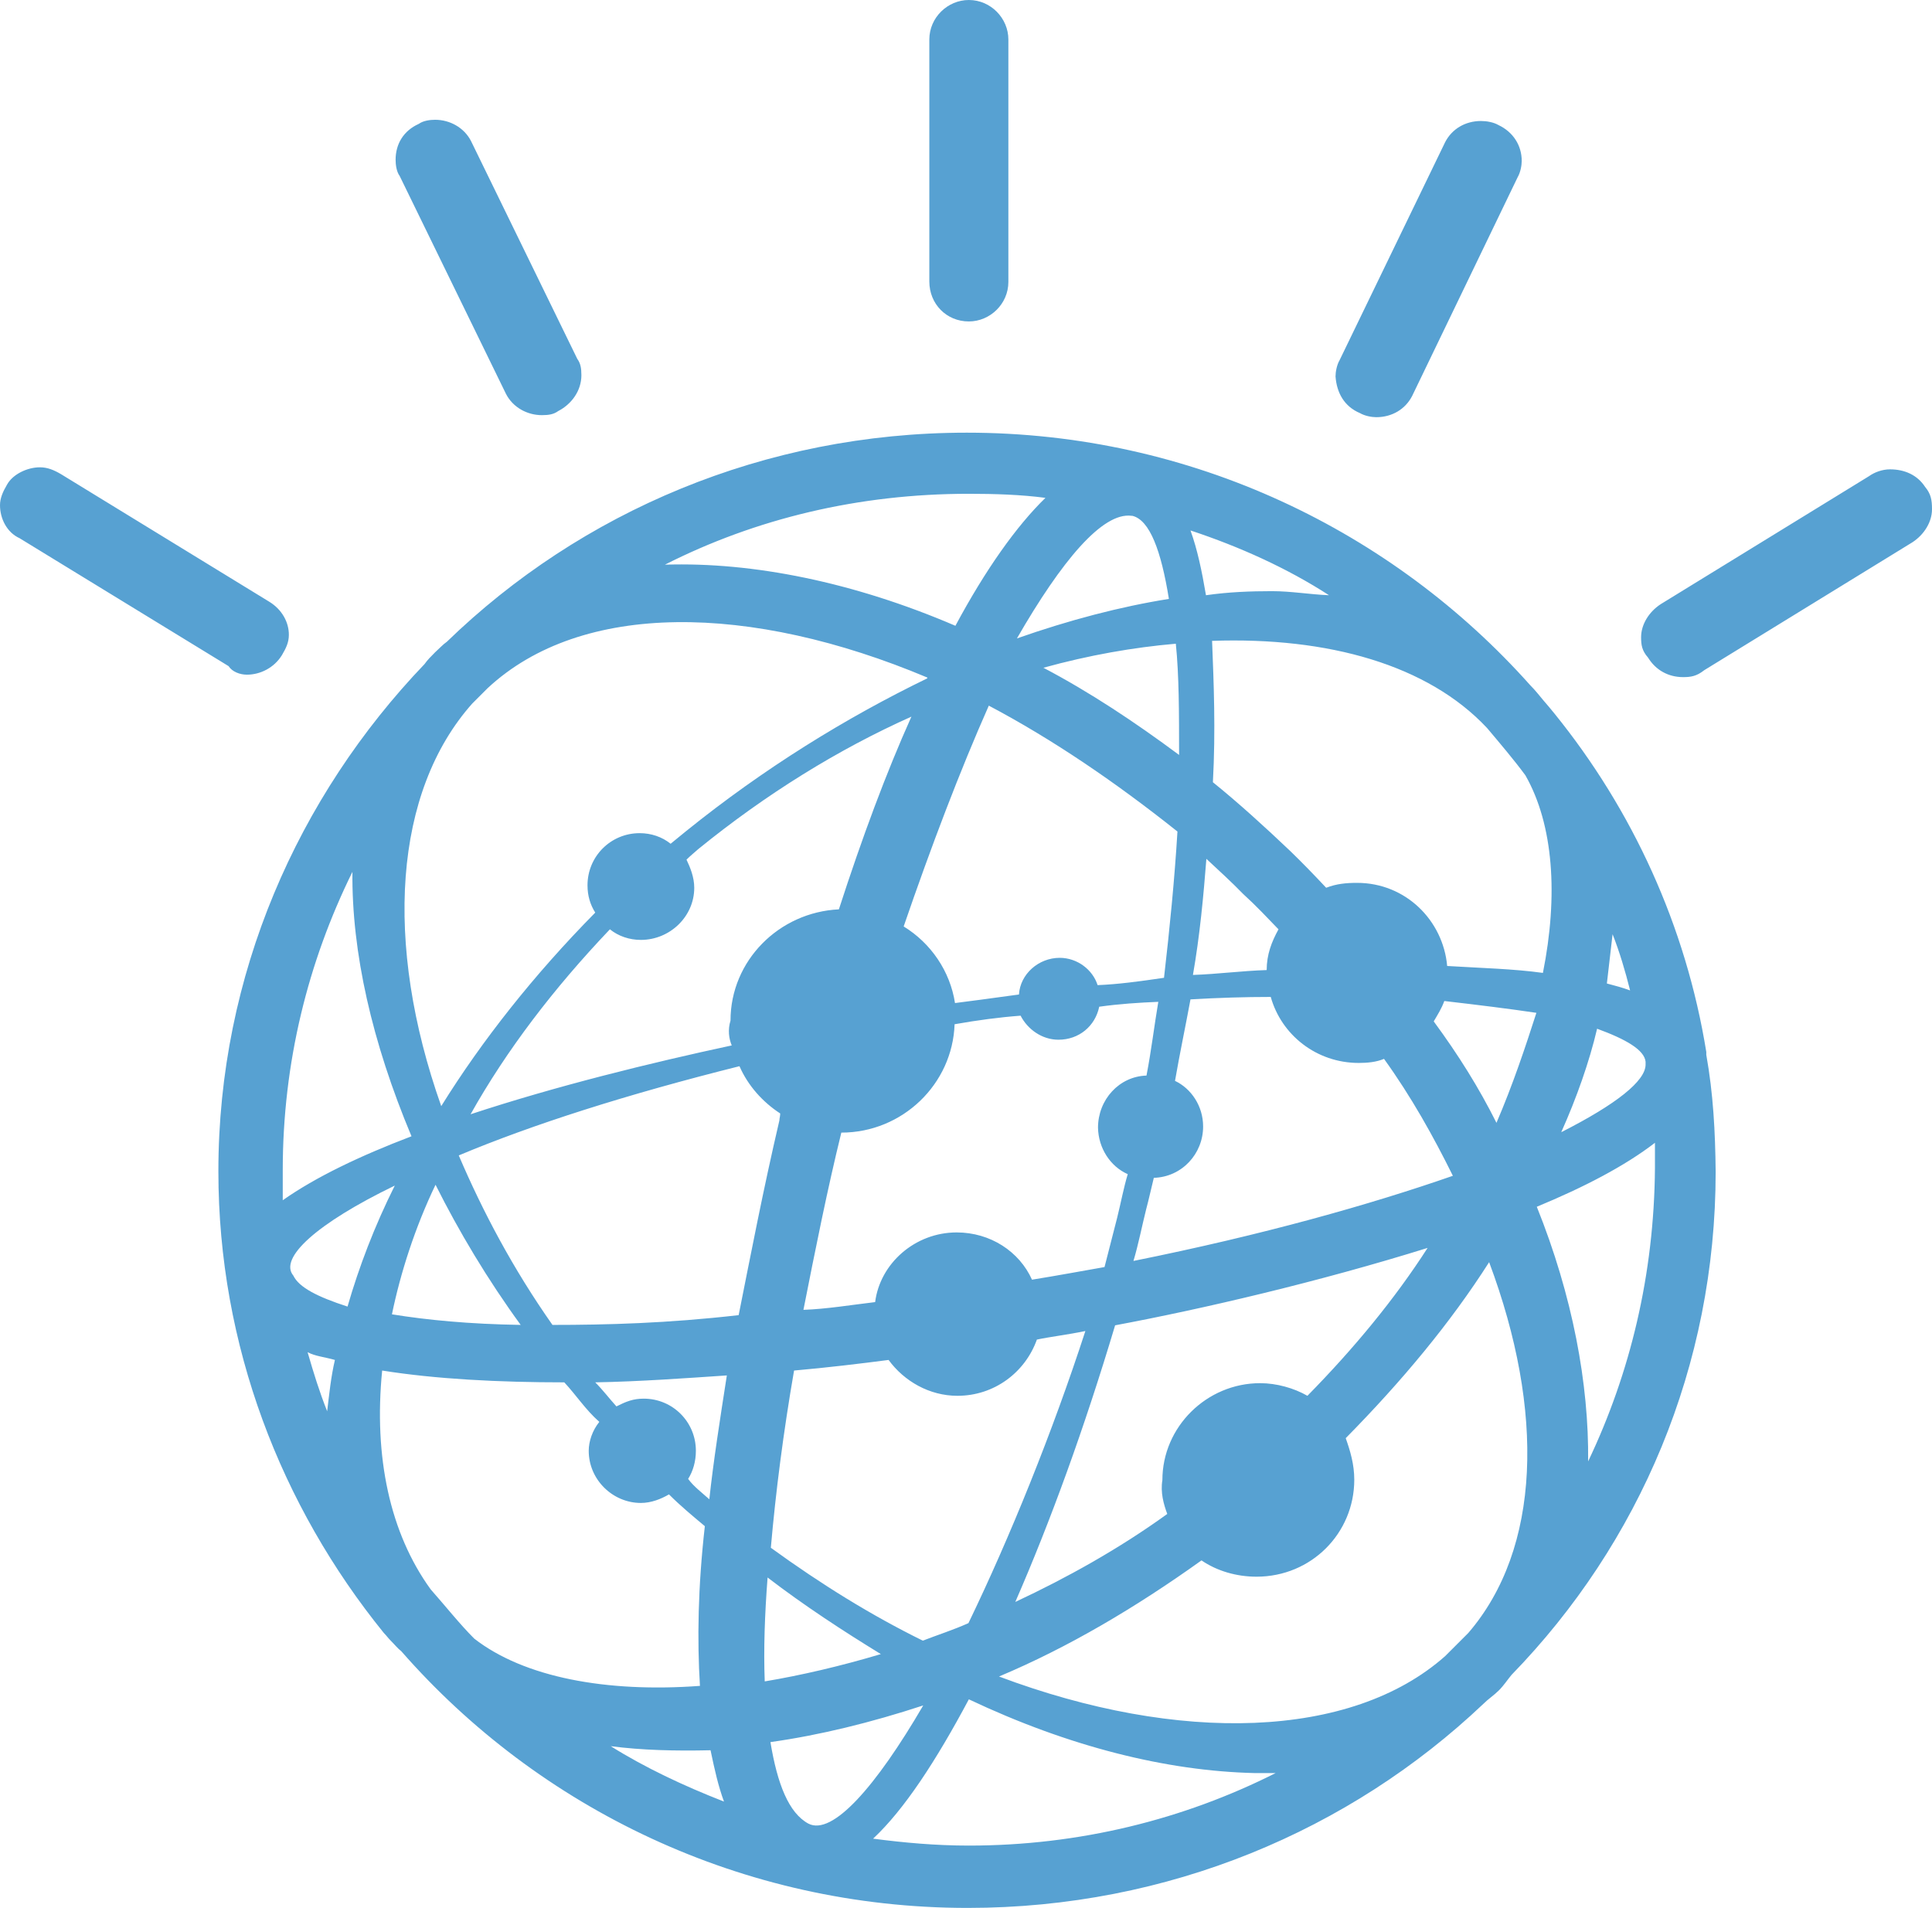
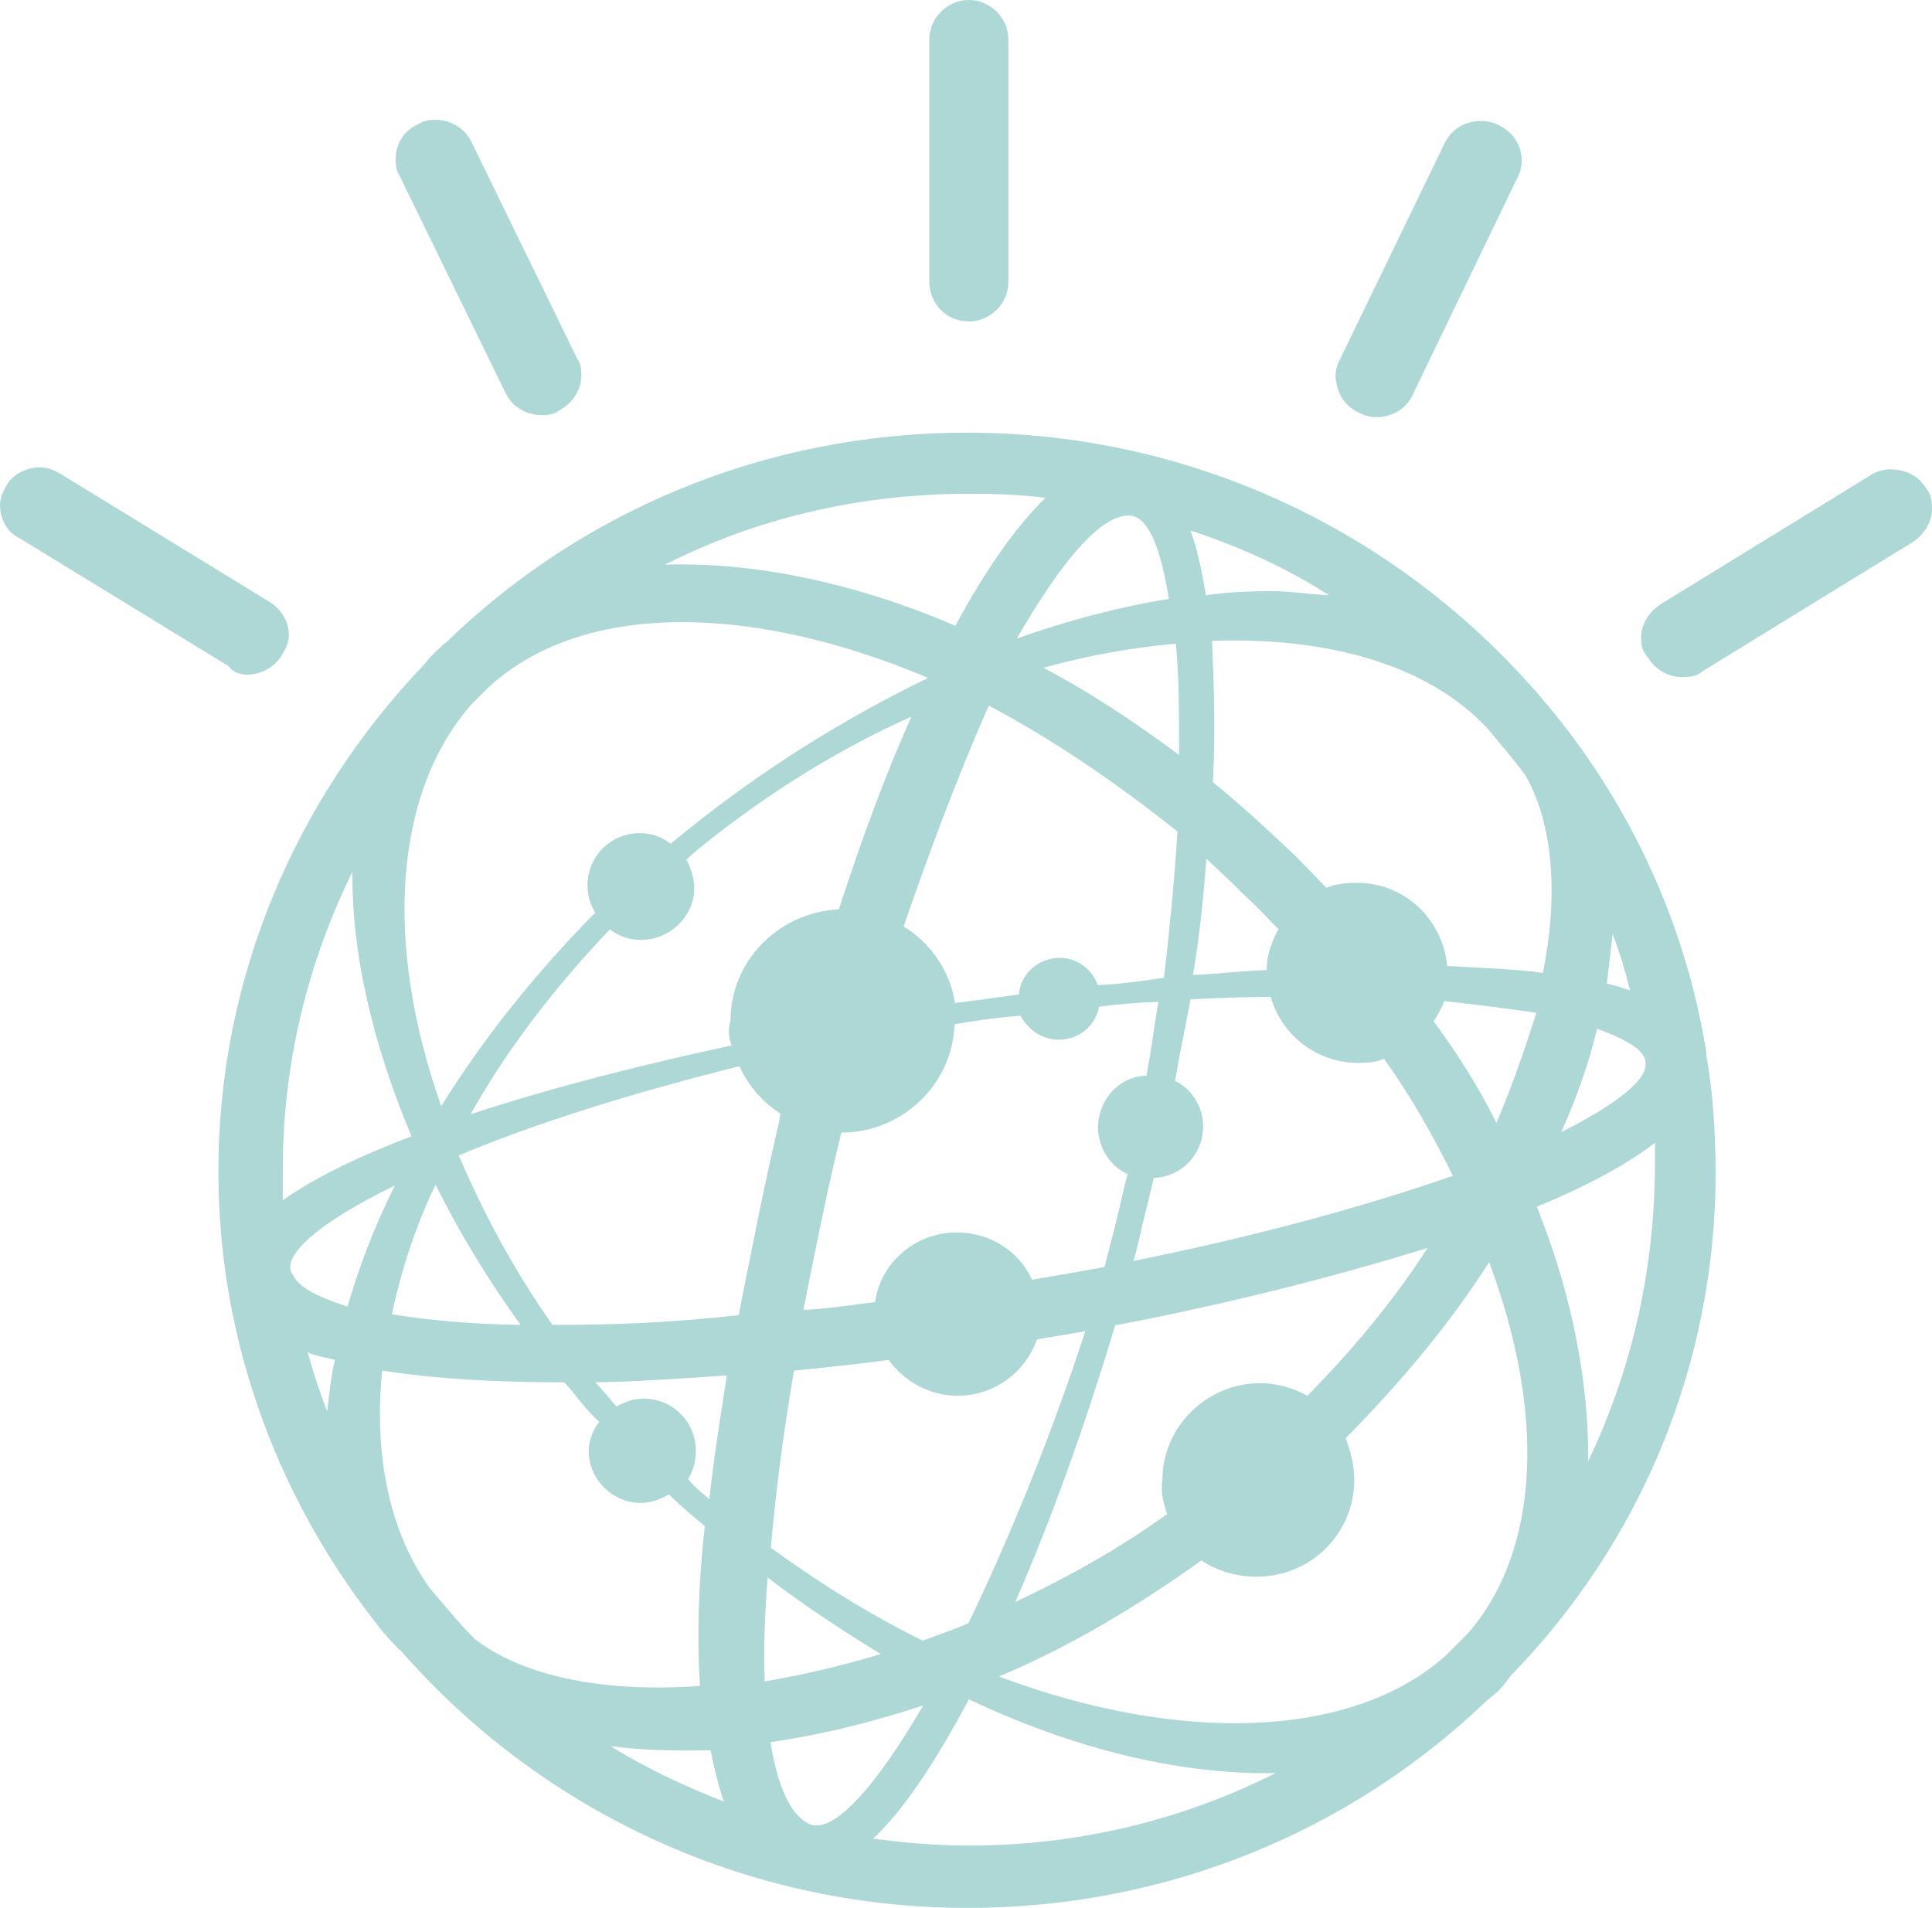
<svg xmlns="http://www.w3.org/2000/svg" version="1.1" id="Layer_1" x="0px" y="0px" viewBox="0 0 474.2 468.2" style="enable-background:new 0 0 474.2 468.2;" xml:space="preserve">
  <style type="text/css">
- 	.st0{opacity:0.7;fill:#1079BF;}
+ 	.st0{opacity:0.7;fill:#8AC8C4;enable-background:new    ;}
</style>
-   <path id="XMLID_2_" class="st0" d="M237.8,78.9c5.2,0,9.7-4.3,9.7-9.7V9.7c0-5.2-4.3-9.7-9.7-9.7c-5.2,0-9.7,4.3-9.7,9.7v59.4  C228.1,74.6,232.3,78.9,237.8,78.9 M333.8,101.4c1.2,0.7,2.9,1,4,1c3.8,0,7.1-1.9,8.8-5.2l25.9-53.7c0.7-1.2,1-2.9,1-4  c0-3.8-2.1-7.1-5.7-8.8c-1.2-0.7-2.9-1-4.3-1c-3.8,0-7.1,1.9-8.8,5.2l-25.9,53.5c-0.7,1.2-1,2.9-1,4  C328.1,96.5,330,99.8,333.8,101.4 M124.2,96.7c1.7,3.3,5.2,5.2,8.8,5.2c1.7,0,2.9-0.2,4-1c3.3-1.7,5.7-5,5.7-8.8c0-1.7-0.2-2.9-1-4  l-26.1-53.5c-1.7-3.3-5.2-5.2-8.8-5.2c-1.2,0-2.9,0.2-4,1c-3.8,1.7-5.7,5-5.7,8.8c0,1.2,0.2,2.9,1,4L124.2,96.7z M472.5,119.5  c-1.9-2.9-5-4.3-8.6-4.3c-1.9,0-3.8,0.7-5.2,1.7l-51.1,31.4c-2.9,1.9-4.8,5-4.8,8.1c0,1.9,0.2,3.3,1.7,5c1.9,3.1,5,4.8,8.6,4.8  c1.9,0,3.3-0.2,5.2-1.7l51.1-31.4c2.9-1.9,4.8-5,4.8-8.1C474.2,122.6,473.9,121.2,472.5,119.5 M60.6,165.6c3.3,0,6.7-1.7,8.6-4.8  c1-1.7,1.7-3.1,1.7-5c0-3.1-1.7-6.2-4.8-8.1L15,116.4c-1.7-1-3.3-1.7-5.2-1.7c-3.1,0-6.7,1.7-8.1,4.3c-1,1.7-1.7,3.3-1.7,5  c0,3.3,1.7,6.7,4.8,8.1l51.3,31.4C57,164.9,58.9,165.6,60.6,165.6 M389.8,358.7c0.2-19-3.8-40.6-12.6-62.5c11.6-4.8,21.6-10,29-15.7  v6.2C406,312.9,400.1,337.1,389.8,358.7 M367.3,275.6c-4.3-8.6-9.3-16.6-15.4-24.9c1-1.7,1.9-3.1,2.6-5c8.6,1,15.9,1.9,22.6,2.9  C374.4,257,371.3,266.3,367.3,275.6 M360.4,400.8l-5.7,5.7c-23,20.4-65.3,21.6-109.5,5c16.9-7.1,33.5-16.9,49.7-28.5  c3.8,2.6,8.6,4,13.5,4c13.5,0,24-10.7,24-23.8c0-3.8-1-7.1-2.1-10.2c13.8-14,25.7-28.3,35.2-43.2  C379.2,346.4,378.2,380.1,360.4,400.8 M237.8,453c-8.1,0-15.9-0.7-23.5-1.7c7.6-7.1,15.4-19,23.5-34.2  c24.5,11.6,48.5,17.6,70.1,18.1h5.2C290.5,446.6,264.9,453,237.8,453 M198.4,447.6c-4.8-2.6-7.6-9.7-9.3-20  c12.1-1.7,24.7-4.8,37.5-9C215,438.5,204.3,450.7,198.4,447.6 M188.4,387.2c9,6.9,18.5,13.1,27.8,18.8c-9.7,2.9-19.5,5.2-28.5,6.7  C187.4,404.8,187.7,396.3,188.4,387.2 M135.6,325.2c-9.7-13.8-17.1-27.8-23-41.6c18.1-7.6,41.3-15,68.9-21.9  c2.1,4.8,5.7,8.8,10,11.6c0,0.7-0.2,1.2-0.2,1.7c-4,17.1-7.1,33.3-10,47.8C163.9,324.8,149,325.2,135.6,325.2 M174.1,368  c-1.9-1.7-3.8-3.1-5.2-5c1.2-1.9,1.9-4.3,1.9-6.9c0-7.1-5.7-12.8-12.8-12.8c-2.6,0-4.3,0.7-6.7,1.9c-1.9-2.1-3.3-4-5.2-5.9  c10.9-0.2,21.9-1,32.3-1.7C176.7,348.5,175.1,358.7,174.1,368 M149.9,428.6c7.6,1,15.9,1.2,24.5,1c1,4.8,1.9,8.8,3.3,12.6  C167.7,438.3,158.2,433.8,149.9,428.6 M105.7,390.1c-10-13.8-14-32.5-11.9-53.7c13.1,2.1,28.7,2.9,44.7,2.9c2.9,3.1,5.2,6.7,8.6,9.7  c-1.7,2.1-2.6,4.8-2.6,7.1c0,7.1,5.9,12.8,12.8,12.8c2.6,0,5-1,6.9-2.1c2.9,2.9,5.7,5.2,8.8,7.8c-1.7,15-1.9,28-1.2,39.2  c-23,1.7-43.2-2.1-55.4-11.6C112.8,398.6,109.5,394.4,105.7,390.1 M72,313.1c-3.6-4.3,5.7-12.8,24.9-22.1c-5,10-8.8,20-11.6,29.7  C77.9,318.3,73.4,316,72,313.1 M80.3,346.4c-1.9-4.8-3.3-9.3-4.8-14.5c1.9,1,4.3,1.2,6.7,1.9C81.2,338.1,80.8,342.3,80.3,346.4   M69.4,287.2c0-26.4,6.2-51.1,17.1-73.2c-0.2,19.7,4.8,41.8,14.5,64.9c-12.6,4.8-23.5,10-31.6,15.7L69.4,287.2 M127.8,325.2  c-12.6-0.2-23-1.2-31.6-2.6c2.1-10.2,5.7-21.4,10.7-31.8C112.6,302.2,119.7,314.1,127.8,325.2 M115.9,172.7l3.8-3.8  c23-21.4,64.4-20.9,107.9-2.6v0.2c-20,9.7-40.1,22.1-59.2,37.5c-1.2,1-2.6,2.1-3.8,3.1c-2.1-1.7-4.8-2.6-7.6-2.6  c-7.1,0-12.8,5.7-12.8,12.8c0,2.6,0.7,4.8,1.9,6.7c-15,15.2-27.8,31.4-37.8,47.5C94.1,231.4,96.7,194.3,115.9,172.7 M237.8,121.2  c6.2,0,12.8,0.2,18.8,1c-7.1,6.9-14.7,17.6-22.1,31.4c-24.9-10.7-49.7-15.7-71.3-15C185.5,127.3,210.7,121.2,237.8,121.2   M277.7,126.6h0.2c4.3,1,7.1,8.6,9,20.4c-11.9,1.9-24.5,5.2-37.3,9.7C260.6,137.6,270.6,125.7,277.7,126.6 M289.4,185.3  c-10.9-8.1-21.9-15.4-33.3-21.4c11.2-3.1,22.1-5,32.5-5.9C289.4,165.8,289.4,175.1,289.4,185.3 M218.1,333.8  c3.8,5.2,10,8.8,16.9,8.8c9,0,16.6-5.7,19.5-13.8c3.3-0.7,7.6-1.2,11.9-2.1c-8.1,24.9-18.5,50.6-28.7,71.7  c-3.8,1.7-7.6,2.9-11.2,4.3c-12.6-6.2-24.9-13.8-37.3-22.8c1.2-13.8,3.1-28.5,5.7-43.5C202.9,335.7,211.2,334.7,218.1,333.8   M269.4,241.8c-1.2-3.8-5-6.7-9.3-6.7c-5.2,0-9.7,4-10,9c-7.1,1-12.6,1.7-15.7,2.1c-1.2-7.8-5.9-14.7-12.6-18.8  c6.7-19.5,13.8-38.2,20.9-54.2c15.7,8.3,31.1,18.8,46.3,30.9c-0.7,11.6-1.9,23.8-3.3,35.9C279.6,240.9,274.4,241.6,269.4,241.8   M276.8,288.2c-1,3.3-1.7,7.1-2.6,10.7c-1,4-2.1,8.1-3.1,12.1c-5.7,1-11.6,2.1-17.8,3.1c-3.1-6.9-10.2-11.6-18.5-11.6  c-10.2,0-18.8,7.6-20,17.1c-5.9,0.7-11.9,1.7-17.6,1.9c2.9-14.7,5.9-29.7,9.3-43.5c15,0,27.3-11.9,27.8-26.6  c5.7-1,10.9-1.7,16.2-2.1c1.7,3.3,5.2,5.9,9.3,5.9c5,0,9-3.3,10-8.1c5-0.7,9.7-1,14.5-1.2c-1,5.9-1.7,11.9-2.9,18.1  c-6.7,0.2-11.9,5.9-11.9,12.8C269.6,281.8,272.5,286.3,276.8,288.2 M179.6,256.6c-20,4.3-43.2,10-64.1,16.9  c8.8-15.7,20.4-30.9,34.2-45.4c2.1,1.7,4.8,2.6,7.6,2.6c7.1,0,13.1-5.7,13.1-12.8c0-2.6-1-5-1.9-6.9c1-1,1.9-1.7,2.9-2.6  c16.6-13.5,34.4-24.5,52.3-32.5c-6.2,13.8-12.1,29.7-17.8,47.3c-14.7,0.7-26.6,12.6-26.6,27.3C178.6,252.8,178.9,254.9,179.6,256.6   M286.5,371.6c-11.9,8.6-24.7,15.7-37.3,21.6c8.6-19.7,16.9-42.5,24.5-67.9c21.4-4,50.1-10.7,76.7-19c-8.1,12.6-18.1,24.7-29.5,36.3  c-3.3-1.9-7.6-3.1-11.6-3.1c-13.1,0-24,10.7-24,23.8C284.8,366.3,285.6,369.2,286.5,371.6 M311.9,244.7c2.6,9.3,11.2,16.2,21.6,16.2  c2.1,0,4.3-0.2,6.2-1c6.7,9.3,12.1,19,16.9,28.7c-20.4,7.1-46.6,14.5-78.4,20.9c1.2-4,2.1-8.6,3.1-12.6c0.7-2.6,1.2-5,1.9-7.8  c6.9-0.2,12.1-5.9,12.1-12.6c0-5-2.9-9.3-6.9-11.2c1.2-6.9,2.6-13.5,3.8-20C299.1,244.9,305.5,244.7,311.9,244.7 M326.2,146.1  c-4.8-0.2-9.3-1-14-1c-5.2,0-10.7,0.2-16.2,1c-1-5.9-2.1-11.2-3.8-15.9C304.3,134.2,316,139.5,326.2,146.1 M313.8,228.1  c-1.7,3.1-2.9,6.2-2.9,10c-6.2,0.2-12.1,1-18.1,1.2c1.7-9.7,2.6-19.5,3.3-28.5c3.1,2.9,6.2,5.7,9,8.6  C308.4,222.4,311,225.2,313.8,228.1 M374.4,190.3c6.9,12.1,8.1,29.5,4.3,48.5c-7.1-1-15.4-1.2-23.5-1.7c-1-11.2-10.2-20.4-22.1-20.4  c-2.6,0-5,0.2-7.6,1.2c-2.9-3.1-5.9-6.2-8.8-9c-6.2-5.9-12.8-11.9-19-16.9c0.7-12.8,0.2-24.5-0.2-34.7c28.5-1,53,5.9,67.5,21.4  C368.2,182.5,371.6,186.5,374.4,190.3 M392,252.5c7.1,2.6,11.6,5.2,11.9,8.1v0.7c0,4-7.1,9.7-20.7,16.6  C387,269.4,390.1,260.6,392,252.5 M395.8,229.3c1.7,4.3,3.1,9,4.3,13.8c-1.9-0.7-3.8-1.2-5.7-1.7L395.8,229.3 M418.8,258.9v-0.7  c-5-30.9-18.1-59.4-37.3-83.1c-1-1.2-1.7-2.1-2.6-3.1c-1-1.2-2.1-2.6-3.3-3.8c-33.7-37.8-83.1-62-138.3-62  c-49.7,0-94.8,19.5-127.6,51.3c-1,0.7-1.9,1.7-2.9,2.6c-1,1-1.9,1.9-2.6,2.9c-31.1,32.5-50.6,76.3-50.6,124.5  c0,42.8,15.4,82.2,40.6,113.3c0.7,0.7,1,1.2,1.7,1.9c1,1,1.7,1.9,2.6,2.6c33.7,38.5,83.6,63,139,63c49.2,0,93.8-19,126.6-50.1  c1.2-1.2,2.6-2.1,3.8-3.3c1.2-1.2,2.1-2.6,3.1-3.8c31.4-32.3,50.1-75.8,50.1-123.5C421,277.7,420.5,268.4,418.8,258.9" />
+   <path id="XMLID_2_" class="st0" d="M237.8,78.9c5.2,0,9.7-4.3,9.7-9.7V9.7c0-5.2-4.3-9.7-9.7-9.7c-5.2,0-9.7,4.3-9.7,9.7v59.4  C228.1,74.6,232.3,78.9,237.8,78.9 M333.8,101.4c1.2,0.7,2.9,1,4,1c3.8,0,7.1-1.9,8.8-5.2l25.9-53.7c0.7-1.2,1-2.9,1-4  c0-3.8-2.1-7.1-5.7-8.8c-1.2-0.7-2.9-1-4.3-1c-3.8,0-7.1,1.9-8.8,5.2l-25.9,53.5c-0.7,1.2-1,2.9-1,4  C328.1,96.5,330,99.8,333.8,101.4 M124.2,96.7c1.7,3.3,5.2,5.2,8.8,5.2c1.7,0,2.9-0.2,4-1c3.3-1.7,5.7-5,5.7-8.8c0-1.7-0.2-2.9-1-4  l-26.1-53.5c-1.7-3.3-5.2-5.2-8.8-5.2c-1.2,0-2.9,0.2-4,1c-3.8,1.7-5.7,5-5.7,8.8c0,1.2,0.2,2.9,1,4L124.2,96.7z M472.5,119.5  c-1.9-2.9-5-4.3-8.6-4.3c-1.9,0-3.8,0.7-5.2,1.7l-51.1,31.4c-2.9,1.9-4.8,5-4.8,8.1c0,1.9,0.2,3.3,1.7,5c1.9,3.1,5,4.8,8.6,4.8  c1.9,0,3.3-0.2,5.2-1.7l51.1-31.4c2.9-1.9,4.8-5,4.8-8.1C474.2,122.6,473.9,121.2,472.5,119.5 M60.6,165.6c3.3,0,6.7-1.7,8.6-4.8  c1-1.7,1.7-3.1,1.7-5c0-3.1-1.7-6.2-4.8-8.1L15,116.4c-1.7-1-3.3-1.7-5.2-1.7c-3.1,0-6.7,1.7-8.1,4.3c-1,1.7-1.7,3.3-1.7,5  c0,3.3,1.7,6.7,4.8,8.1l51.3,31.4C57,164.9,58.9,165.6,60.6,165.6 M389.8,358.7c0.2-19-3.8-40.6-12.6-62.5c11.6-4.8,21.6-10,29-15.7  v6.2C406,312.9,400.1,337.1,389.8,358.7 M367.3,275.6c-4.3-8.6-9.3-16.6-15.4-24.9c1-1.7,1.9-3.1,2.6-5c8.6,1,15.9,1.9,22.6,2.9  C374.4,257,371.3,266.3,367.3,275.6 M360.4,400.8l-5.7,5.7c-23,20.4-65.3,21.6-109.5,5c16.9-7.1,33.5-16.9,49.7-28.5  c3.8,2.6,8.6,4,13.5,4c13.5,0,24-10.7,24-23.8c0-3.8-1-7.1-2.1-10.2c13.8-14,25.7-28.3,35.2-43.2  C379.2,346.4,378.2,380.1,360.4,400.8 M237.8,453c-8.1,0-15.9-0.7-23.5-1.7c7.6-7.1,15.4-19,23.5-34.2  c24.5,11.6,48.5,17.6,70.1,18.1h5.2C290.5,446.6,264.9,453,237.8,453 M198.4,447.6c-4.8-2.6-7.6-9.7-9.3-20  c12.1-1.7,24.7-4.8,37.5-9C215,438.5,204.3,450.7,198.4,447.6 M188.4,387.2c9,6.9,18.5,13.1,27.8,18.8c-9.7,2.9-19.5,5.2-28.5,6.7  C187.4,404.8,187.7,396.3,188.4,387.2 M135.6,325.2c-9.7-13.8-17.1-27.8-23-41.6c18.1-7.6,41.3-15,68.9-21.9  c2.1,4.8,5.7,8.8,10,11.6c0,0.7-0.2,1.2-0.2,1.7c-4,17.1-7.1,33.3-10,47.8C163.9,324.8,149,325.2,135.6,325.2 M174.1,368  c-1.9-1.7-3.8-3.1-5.2-5c1.2-1.9,1.9-4.3,1.9-6.9c0-7.1-5.7-12.8-12.8-12.8c-2.6,0-4.3,0.7-6.7,1.9c-1.9-2.1-3.3-4-5.2-5.9  c10.9-0.2,21.9-1,32.3-1.7C176.7,348.5,175.1,358.7,174.1,368 M149.9,428.6c7.6,1,15.9,1.2,24.5,1c1,4.8,1.9,8.8,3.3,12.6  C167.7,438.3,158.2,433.8,149.9,428.6 M105.7,390.1c-10-13.8-14-32.5-11.9-53.7c13.1,2.1,28.7,2.9,44.7,2.9c2.9,3.1,5.2,6.7,8.6,9.7  c-1.7,2.1-2.6,4.8-2.6,7.1c0,7.1,5.9,12.8,12.8,12.8c2.6,0,5-1,6.9-2.1c2.9,2.9,5.7,5.2,8.8,7.8c-1.7,15-1.9,28-1.2,39.2  c-23,1.7-43.2-2.1-55.4-11.6C112.8,398.6,109.5,394.4,105.7,390.1 M72,313.1c-3.6-4.3,5.7-12.8,24.9-22.1c-5,10-8.8,20-11.6,29.7  C77.9,318.3,73.4,316,72,313.1 M80.3,346.4c-1.9-4.8-3.3-9.3-4.8-14.5c1.9,1,4.3,1.2,6.7,1.9C81.2,338.1,80.8,342.3,80.3,346.4   M69.4,287.2c0-26.4,6.2-51.1,17.1-73.2c-0.2,19.7,4.8,41.8,14.5,64.9c-12.6,4.8-23.5,10-31.6,15.7V287.2 M127.8,325.2  c-12.6-0.2-23-1.2-31.6-2.6c2.1-10.2,5.7-21.4,10.7-31.8C112.6,302.2,119.7,314.1,127.8,325.2 M115.9,172.7l3.8-3.8  c23-21.4,64.4-20.9,107.9-2.6v0.2c-20,9.7-40.1,22.1-59.2,37.5c-1.2,1-2.6,2.1-3.8,3.1c-2.1-1.7-4.8-2.6-7.6-2.6  c-7.1,0-12.8,5.7-12.8,12.8c0,2.6,0.7,4.8,1.9,6.7c-15,15.2-27.8,31.4-37.8,47.5C94.1,231.4,96.7,194.3,115.9,172.7 M237.8,121.2  c6.2,0,12.8,0.2,18.8,1c-7.1,6.9-14.7,17.6-22.1,31.4c-24.9-10.7-49.7-15.7-71.3-15C185.5,127.3,210.7,121.2,237.8,121.2   M277.7,126.6h0.2c4.3,1,7.1,8.6,9,20.4c-11.9,1.9-24.5,5.2-37.3,9.7C260.6,137.6,270.6,125.7,277.7,126.6 M289.4,185.3  c-10.9-8.1-21.9-15.4-33.3-21.4c11.2-3.1,22.1-5,32.5-5.9C289.4,165.8,289.4,175.1,289.4,185.3 M218.1,333.8  c3.8,5.2,10,8.8,16.9,8.8c9,0,16.6-5.7,19.5-13.8c3.3-0.7,7.6-1.2,11.9-2.1c-8.1,24.9-18.5,50.6-28.7,71.7  c-3.8,1.7-7.6,2.9-11.2,4.3c-12.6-6.2-24.9-13.8-37.3-22.8c1.2-13.8,3.1-28.5,5.7-43.5C202.9,335.7,211.2,334.7,218.1,333.8   M269.4,241.8c-1.2-3.8-5-6.7-9.3-6.7c-5.2,0-9.7,4-10,9c-7.1,1-12.6,1.7-15.7,2.1c-1.2-7.8-5.9-14.7-12.6-18.8  c6.7-19.5,13.8-38.2,20.9-54.2c15.7,8.3,31.1,18.8,46.3,30.9c-0.7,11.6-1.9,23.8-3.3,35.9C279.6,240.9,274.4,241.6,269.4,241.8   M276.8,288.2c-1,3.3-1.7,7.1-2.6,10.7c-1,4-2.1,8.1-3.1,12.1c-5.7,1-11.6,2.1-17.8,3.1c-3.1-6.9-10.2-11.6-18.5-11.6  c-10.2,0-18.8,7.6-20,17.1c-5.9,0.7-11.9,1.7-17.6,1.9c2.9-14.7,5.9-29.7,9.3-43.5c15,0,27.3-11.9,27.8-26.6  c5.7-1,10.9-1.7,16.2-2.1c1.7,3.3,5.2,5.9,9.3,5.9c5,0,9-3.3,10-8.1c5-0.7,9.7-1,14.5-1.2c-1,5.9-1.7,11.9-2.9,18.1  c-6.7,0.2-11.9,5.9-11.9,12.8C269.6,281.8,272.5,286.3,276.8,288.2 M179.6,256.6c-20,4.3-43.2,10-64.1,16.9  c8.8-15.7,20.4-30.9,34.2-45.4c2.1,1.7,4.8,2.6,7.6,2.6c7.1,0,13.1-5.7,13.1-12.8c0-2.6-1-5-1.9-6.9c1-1,1.9-1.7,2.9-2.6  c16.6-13.5,34.4-24.5,52.3-32.5c-6.2,13.8-12.1,29.7-17.8,47.3c-14.7,0.7-26.6,12.6-26.6,27.3C178.6,252.8,178.9,254.9,179.6,256.6   M286.5,371.6c-11.9,8.6-24.7,15.7-37.3,21.6c8.6-19.7,16.9-42.5,24.5-67.9c21.4-4,50.1-10.7,76.7-19c-8.1,12.6-18.1,24.7-29.5,36.3  c-3.3-1.9-7.6-3.1-11.6-3.1c-13.1,0-24,10.7-24,23.8C284.8,366.3,285.6,369.2,286.5,371.6 M311.9,244.7c2.6,9.3,11.2,16.2,21.6,16.2  c2.1,0,4.3-0.2,6.2-1c6.7,9.3,12.1,19,16.9,28.7c-20.4,7.1-46.6,14.5-78.4,20.9c1.2-4,2.1-8.6,3.1-12.6c0.7-2.6,1.2-5,1.9-7.8  c6.9-0.2,12.1-5.9,12.1-12.6c0-5-2.9-9.3-6.9-11.2c1.2-6.9,2.6-13.5,3.8-20C299.1,244.9,305.5,244.7,311.9,244.7 M326.2,146.1  c-4.8-0.2-9.3-1-14-1c-5.2,0-10.7,0.2-16.2,1c-1-5.9-2.1-11.2-3.8-15.9C304.3,134.2,316,139.5,326.2,146.1 M313.8,228.1  c-1.7,3.1-2.9,6.2-2.9,10c-6.2,0.2-12.1,1-18.1,1.2c1.7-9.7,2.6-19.5,3.3-28.5c3.1,2.9,6.2,5.7,9,8.6  C308.4,222.4,311,225.2,313.8,228.1 M374.4,190.3c6.9,12.1,8.1,29.5,4.3,48.5c-7.1-1-15.4-1.2-23.5-1.7c-1-11.2-10.2-20.4-22.1-20.4  c-2.6,0-5,0.2-7.6,1.2c-2.9-3.1-5.9-6.2-8.8-9c-6.2-5.9-12.8-11.9-19-16.9c0.7-12.8,0.2-24.5-0.2-34.7c28.5-1,53,5.9,67.5,21.4  C368.2,182.5,371.6,186.5,374.4,190.3 M392,252.5c7.1,2.6,11.6,5.2,11.9,8.1v0.7c0,4-7.1,9.7-20.7,16.6  C387,269.4,390.1,260.6,392,252.5 M395.8,229.3c1.7,4.3,3.1,9,4.3,13.8c-1.9-0.7-3.8-1.2-5.7-1.7L395.8,229.3 M418.8,258.9v-0.7  c-5-30.9-18.1-59.4-37.3-83.1c-1-1.2-1.7-2.1-2.6-3.1c-1-1.2-2.1-2.6-3.3-3.8c-33.7-37.8-83.1-62-138.3-62  c-49.7,0-94.8,19.5-127.6,51.3c-1,0.7-1.9,1.7-2.9,2.6c-1,1-1.9,1.9-2.6,2.9c-31.1,32.5-50.6,76.3-50.6,124.5  c0,42.8,15.4,82.2,40.6,113.3c0.7,0.7,1,1.2,1.7,1.9c1,1,1.7,1.9,2.6,2.6c33.7,38.5,83.6,63,139,63c49.2,0,93.8-19,126.6-50.1  c1.2-1.2,2.6-2.1,3.8-3.3c1.2-1.2,2.1-2.6,3.1-3.8c31.4-32.3,50.1-75.8,50.1-123.5C421,277.7,420.5,268.4,418.8,258.9" />
</svg>
